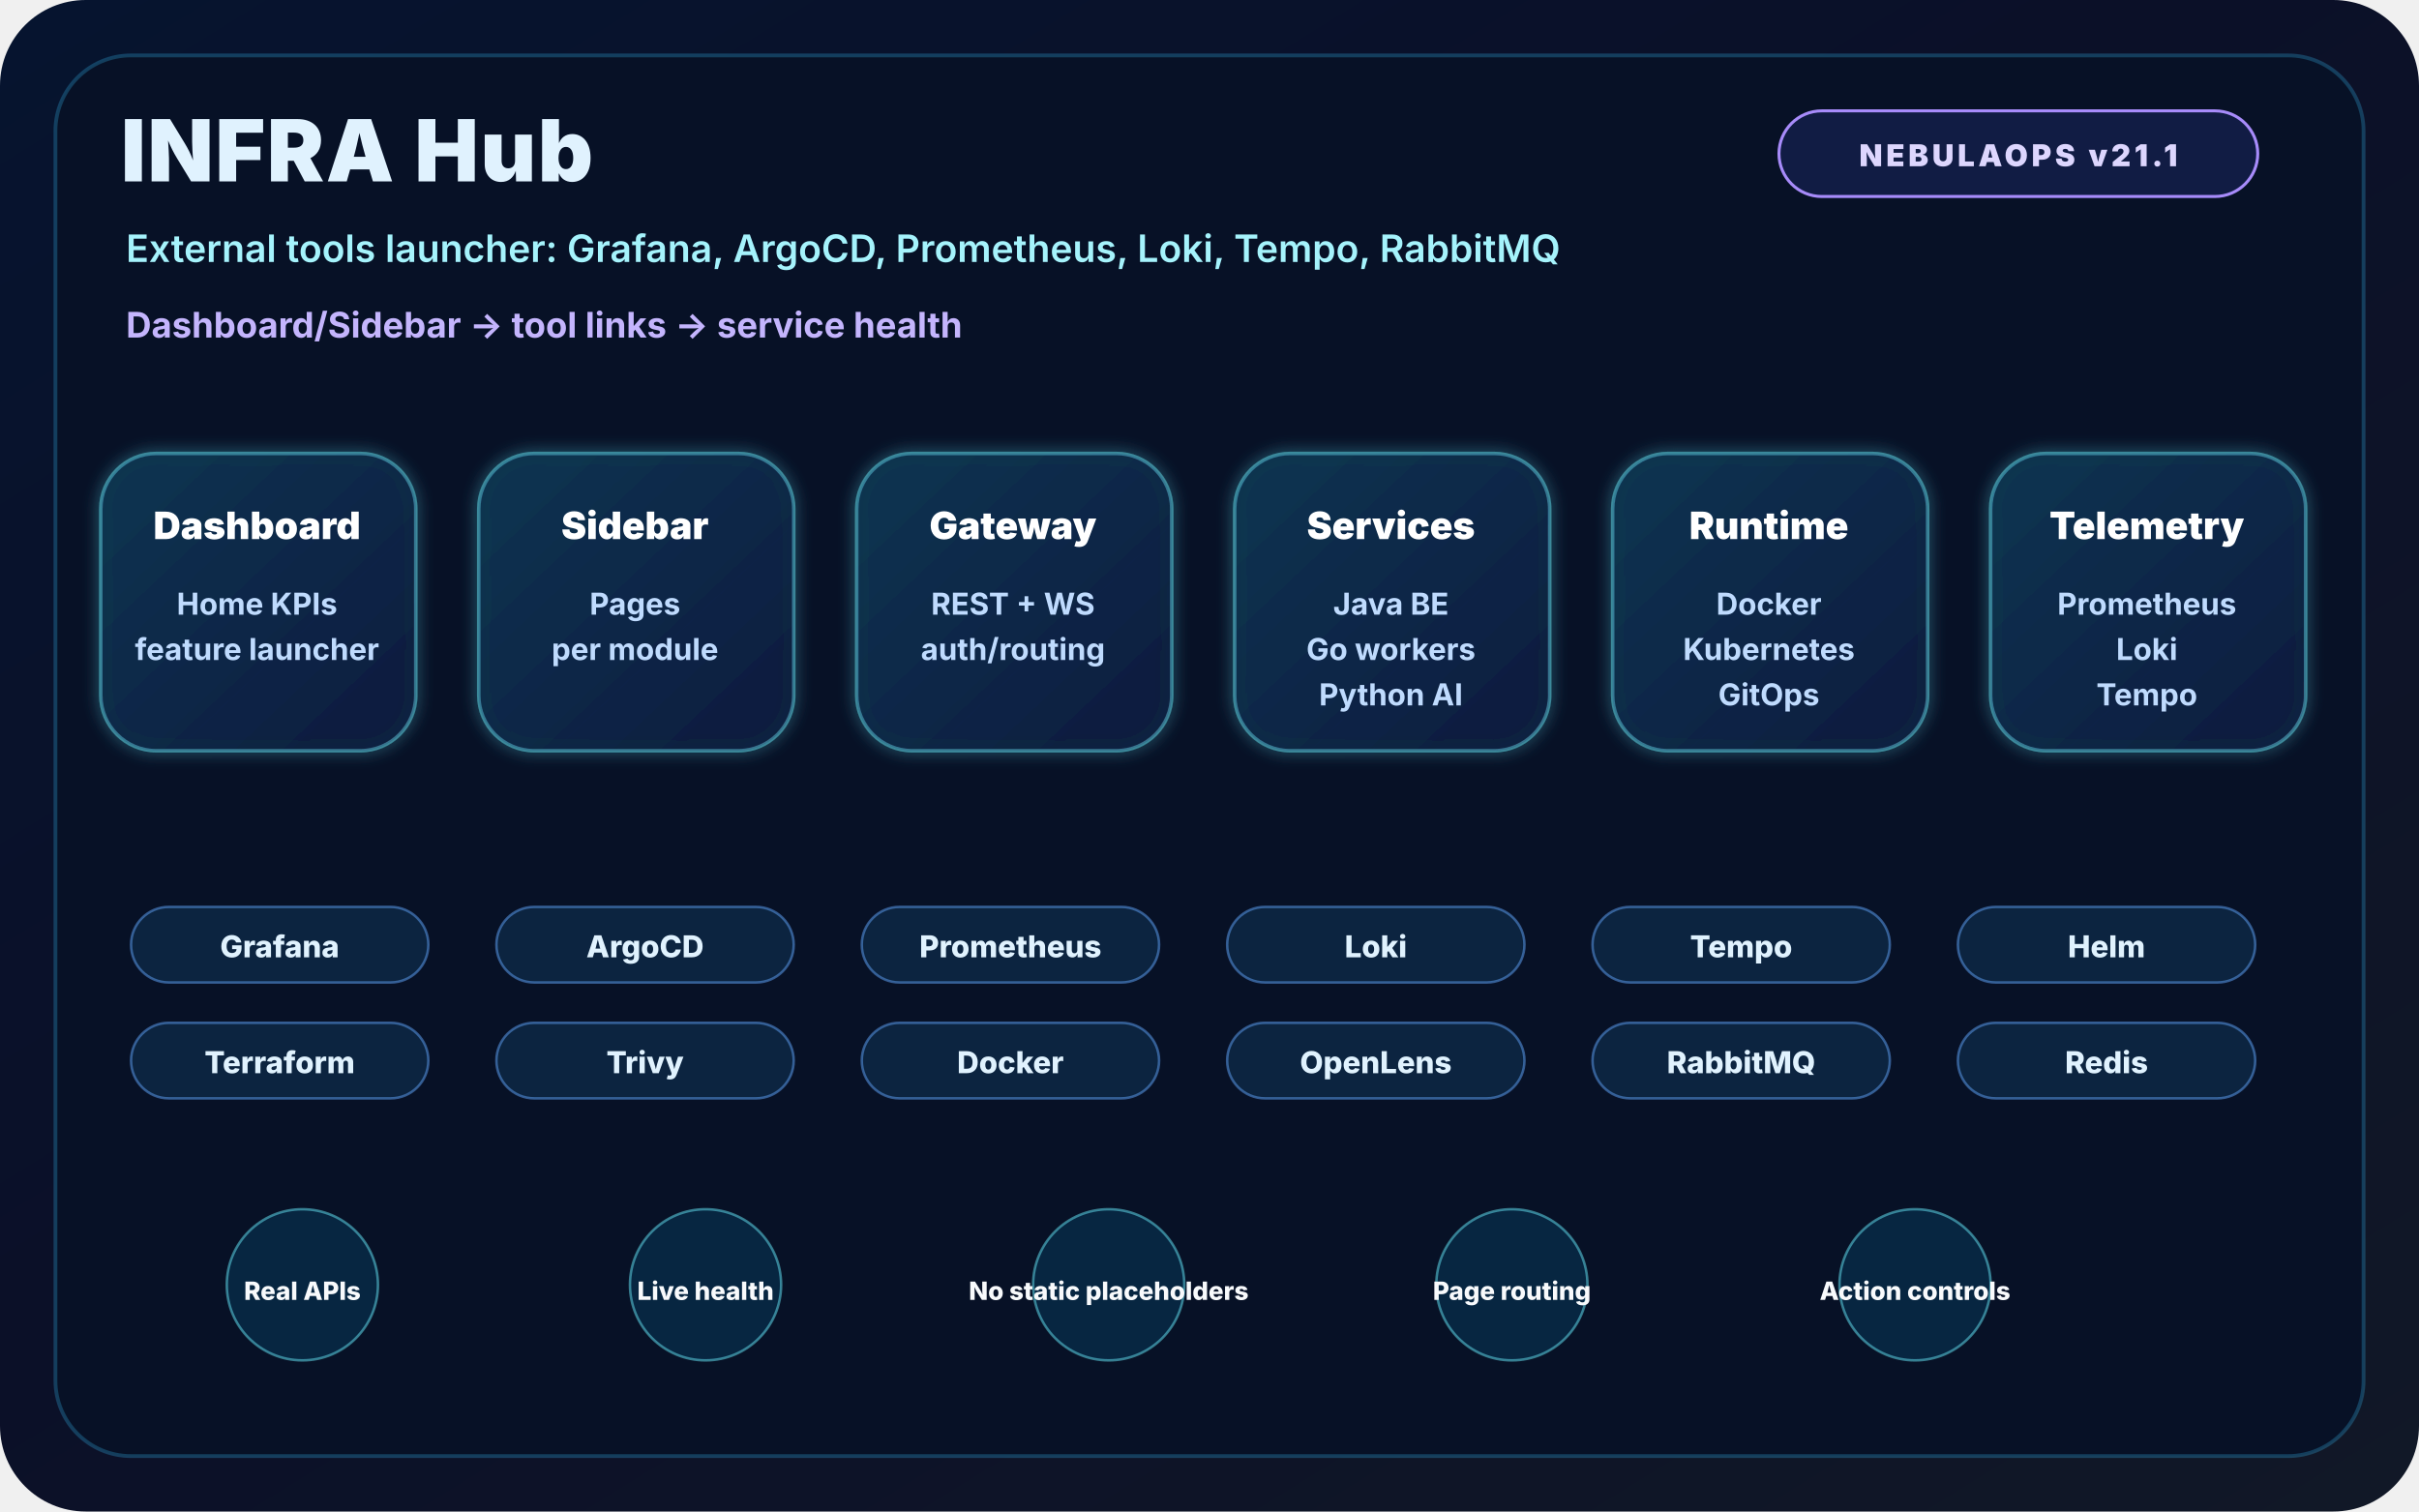
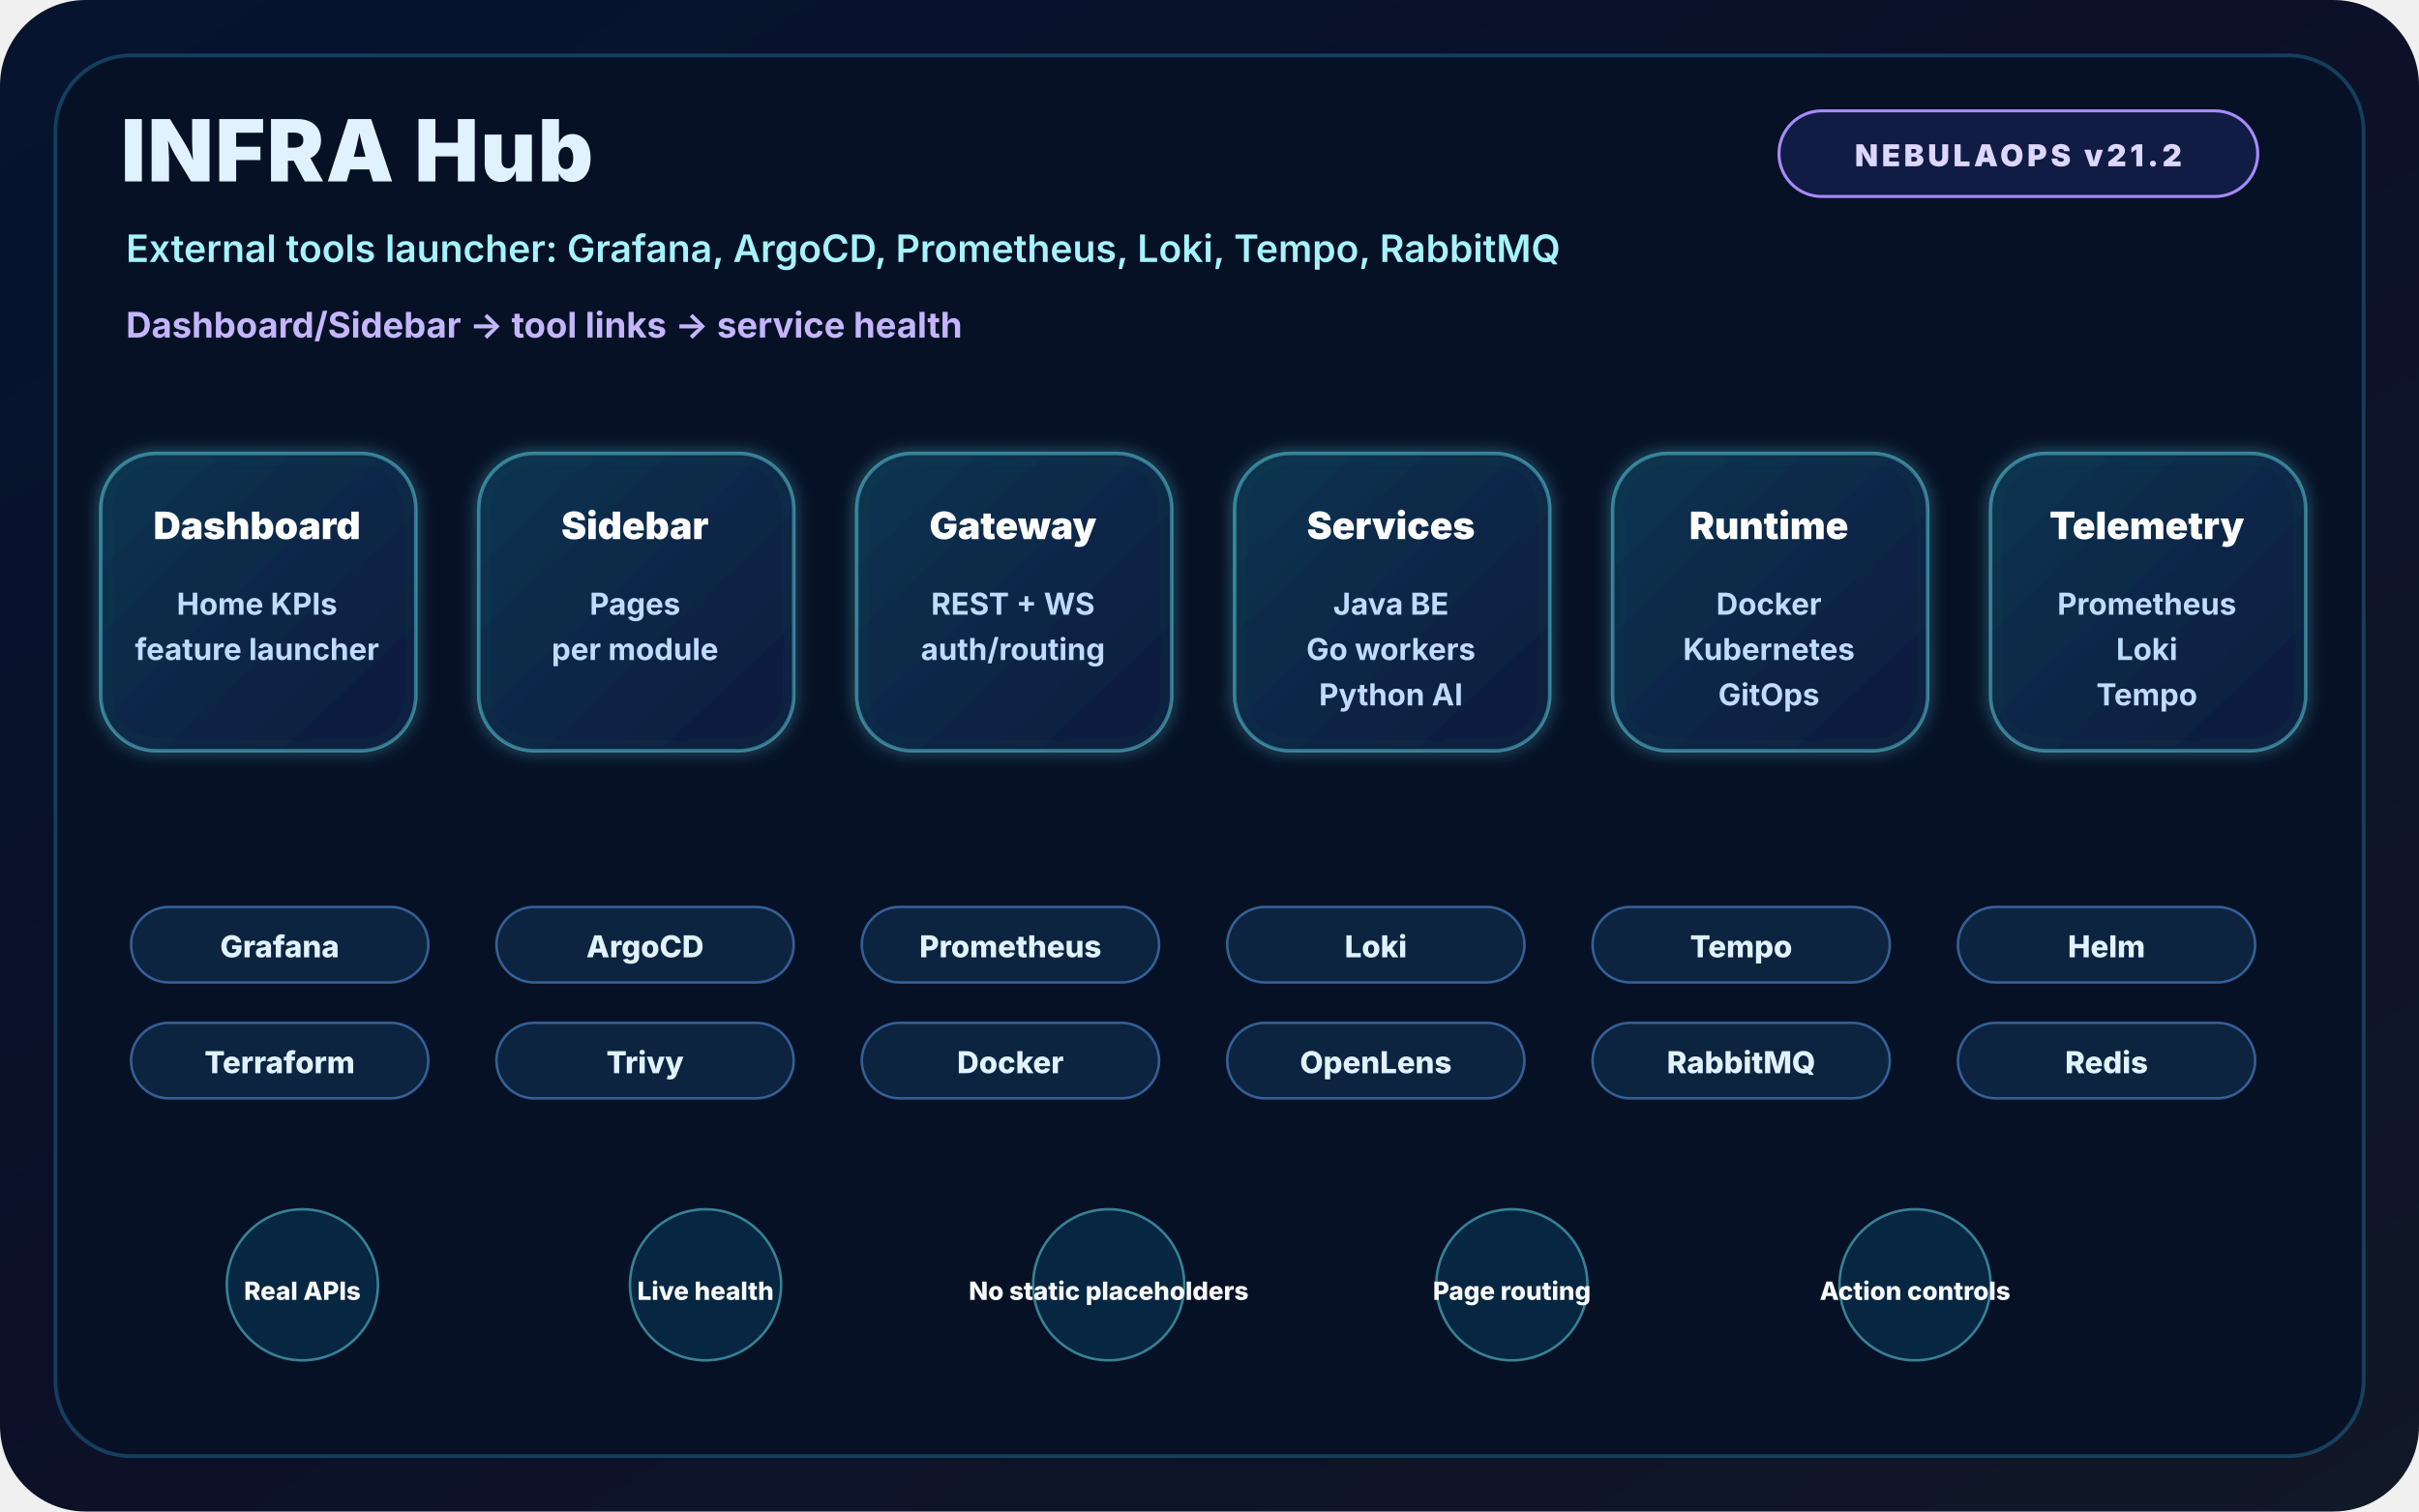
- <svg xmlns="http://www.w3.org/2000/svg" viewBox="0 0 960 600" role="img" aria-label="NebulaOps v21.1 INFRA Hub">
+ <svg xmlns="http://www.w3.org/2000/svg" viewBox="0 0 960 600" role="img" aria-label="NebulaOps v21.2 INFRA Hub">
  <defs>
    <linearGradient id="bg" x1="0" y1="0" x2="1" y2="1">
      <stop offset="0" stop-color="#06142f" />
      <stop offset=".45" stop-color="#0b1028" />
      <stop offset="1" stop-color="#111827" />
    </linearGradient>
    <linearGradient id="card" x1="0" y1="0" x2="1" y2="1">
      <stop offset="0" stop-color="#0f3552" stop-opacity=".96" />
      <stop offset="1" stop-color="#111a3d" stop-opacity=".92" />
    </linearGradient>
    <linearGradient id="accent" x1="0" y1="0" x2="1" y2="0">
      <stop offset="0" stop-color="#38bdf8" />
      <stop offset=".5" stop-color="#8b5cf6" />
      <stop offset="1" stop-color="#22d3ee" />
    </linearGradient>
    <filter id="glow">
      <feGaussianBlur stdDeviation="3" result="b" />
      <feMerge>
        <feMergeNode in="b" />
        <feMergeNode in="SourceGraphic" />
      </feMerge>
    </filter>
    <style>
            .bg{fill:url(#bg)} .panel{fill:#071126;stroke:#38bdf8;stroke-opacity:.26;stroke-width:1.5}
            .node rect{fill:url(#card);stroke:#67e8f9;stroke-opacity:.42;stroke-width:1.4;filter:url(#glow)}
            .link{fill:none;stroke:url(#accent);stroke-width:4;stroke-linecap:round;stroke-dasharray:9 9;opacity:.8}
            .title{font:900 34px Inter,Arial,sans-serif;fill:#e0f2fe;letter-spacing:.02em}
            .sub{font:600 15px Inter,Arial,sans-serif;fill:#a5f3fc} .flow{font:700 14px
            Inter,Arial,sans-serif;fill:#c4b5fd}
            .h{font:900 15px Inter,Arial,sans-serif;fill:#fff} .b{font:700 12px Inter,Arial,sans-serif;fill:#bfdbfe}
            .chip{fill:#0c2440;stroke:#60a5fa;stroke-opacity:.5} .chipText{font:800 12px
            Inter,Arial,sans-serif;fill:#e0f2fe}
            .pulse{fill:#0ea5e9;fill-opacity:.14;stroke:#67e8f9;stroke-opacity:.5} .small{font:800 10px
            Inter,Arial,sans-serif;fill:#f8fafc}
            .badge{fill:#111c44;stroke:#a78bfa;stroke-width:1.2} .badgeText{font:900 12px
            Inter,Arial,sans-serif;fill:#ddd6fe;letter-spacing:.12em}
        </style>
  </defs>
  <rect class="bg" width="960" height="600" rx="34" />
  <rect class="panel" x="22" y="22" width="916" height="556" rx="30" />
  <rect class="badge" x="706" y="44" width="190" height="34" rx="17" />
-   <text class="badgeText" x="801" y="66" text-anchor="middle">NEBULAOPS v21.1</text>
+   <text class="badgeText" x="801" y="66" text-anchor="middle">NEBULAOPS v21.2</text>
  <text class="title" x="48" y="72">INFRA Hub</text>
  <text class="sub" x="50" y="104">External tools launcher: Grafana, ArgoCD, Prometheus, Loki, Tempo, RabbitMQ</text>
  <text class="flow" x="50" y="134">Dashboard/Sidebar → tool links → service health</text>
  <g class="node" transform="translate(40,180)">
    <rect width="125" height="118" rx="22" />
    <text class="h" x="62" y="34" text-anchor="middle">Dashboard</text>
    <text class="b" x="62" y="64" text-anchor="middle" dy="0">Home KPIs</text>
    <text class="b" x="62" y="64" text-anchor="middle" dy="18">feature launcher</text>
  </g>
  <path class="link" d="M165 239 C 185 239 170 239 190 239" />
  <g class="node" transform="translate(190,180)">
    <rect width="125" height="118" rx="22" />
    <text class="h" x="62" y="34" text-anchor="middle">Sidebar</text>
    <text class="b" x="62" y="64" text-anchor="middle" dy="0">Pages</text>
    <text class="b" x="62" y="64" text-anchor="middle" dy="18">per module</text>
  </g>
  <path class="link" d="M315 239 C 335 239 320 239 340 239" />
  <g class="node" transform="translate(340,180)">
    <rect width="125" height="118" rx="22" />
    <text class="h" x="62" y="34" text-anchor="middle">Gateway</text>
    <text class="b" x="62" y="64" text-anchor="middle" dy="0">REST + WS</text>
    <text class="b" x="62" y="64" text-anchor="middle" dy="18">auth/routing</text>
  </g>
  <path class="link" d="M465 239 C 485 239 470 239 490 239" />
  <g class="node" transform="translate(490,180)">
    <rect width="125" height="118" rx="22" />
    <text class="h" x="62" y="34" text-anchor="middle">Services</text>
    <text class="b" x="62" y="64" text-anchor="middle" dy="0">Java BE</text>
    <text class="b" x="62" y="64" text-anchor="middle" dy="18">Go workers</text>
    <text class="b" x="62" y="64" text-anchor="middle" dy="36">Python AI</text>
  </g>
  <path class="link" d="M615 239 C 635 239 620 239 640 239" />
  <g class="node" transform="translate(640,180)">
    <rect width="125" height="118" rx="22" />
    <text class="h" x="62" y="34" text-anchor="middle">Runtime</text>
    <text class="b" x="62" y="64" text-anchor="middle" dy="0">Docker</text>
    <text class="b" x="62" y="64" text-anchor="middle" dy="18">Kubernetes</text>
    <text class="b" x="62" y="64" text-anchor="middle" dy="36">GitOps</text>
  </g>
  <path class="link" d="M765 239 C 785 239 770 239 790 239" />
  <g class="node" transform="translate(790,180)">
    <rect width="125" height="118" rx="22" />
    <text class="h" x="62" y="34" text-anchor="middle">Telemetry</text>
    <text class="b" x="62" y="64" text-anchor="middle" dy="0">Prometheus</text>
    <text class="b" x="62" y="64" text-anchor="middle" dy="18">Loki</text>
    <text class="b" x="62" y="64" text-anchor="middle" dy="36">Tempo</text>
  </g>
  <rect class="chip" x="52" y="360" width="118" height="30" rx="15" />
  <text class="chipText" x="111" y="380" dy="0" text-anchor="middle">Grafana</text>
  <rect class="chip" x="197" y="360" width="118" height="30" rx="15" />
  <text class="chipText" x="256" y="380" dy="0" text-anchor="middle">ArgoCD</text>
  <rect class="chip" x="342" y="360" width="118" height="30" rx="15" />
  <text class="chipText" x="401" y="380" dy="0" text-anchor="middle">Prometheus</text>
  <rect class="chip" x="487" y="360" width="118" height="30" rx="15" />
  <text class="chipText" x="546" y="380" dy="0" text-anchor="middle">Loki</text>
  <rect class="chip" x="632" y="360" width="118" height="30" rx="15" />
  <text class="chipText" x="691" y="380" dy="0" text-anchor="middle">Tempo</text>
  <rect class="chip" x="777" y="360" width="118" height="30" rx="15" />
  <text class="chipText" x="836" y="380" dy="0" text-anchor="middle">Helm</text>
  <rect class="chip" x="52" y="406" width="118" height="30" rx="15" />
  <text class="chipText" x="111" y="380" dy="46" text-anchor="middle">Terraform</text>
  <rect class="chip" x="197" y="406" width="118" height="30" rx="15" />
  <text class="chipText" x="256" y="380" dy="46" text-anchor="middle">Trivy</text>
  <rect class="chip" x="342" y="406" width="118" height="30" rx="15" />
  <text class="chipText" x="401" y="380" dy="46" text-anchor="middle">Docker</text>
  <rect class="chip" x="487" y="406" width="118" height="30" rx="15" />
  <text class="chipText" x="546" y="380" dy="46" text-anchor="middle">OpenLens</text>
  <rect class="chip" x="632" y="406" width="118" height="30" rx="15" />
  <text class="chipText" x="691" y="380" dy="46" text-anchor="middle">RabbitMQ</text>
  <rect class="chip" x="777" y="406" width="118" height="30" rx="15" />
  <text class="chipText" x="836" y="380" dy="46" text-anchor="middle">Redis</text>
  <circle class="pulse" cx="120" cy="510" r="30" />
  <text class="small" x="120" y="516" text-anchor="middle">Real APIs</text>
  <circle class="pulse" cx="280" cy="510" r="30" />
  <text class="small" x="280" y="516" text-anchor="middle">Live health</text>
  <circle class="pulse" cx="440" cy="510" r="30" />
  <text class="small" x="440" y="516" text-anchor="middle">No static placeholders</text>
  <circle class="pulse" cx="600" cy="510" r="30" />
  <text class="small" x="600" y="516" text-anchor="middle">Page routing</text>
  <circle class="pulse" cx="760" cy="510" r="30" />
  <text class="small" x="760" y="516" text-anchor="middle">Action controls</text>
</svg>
